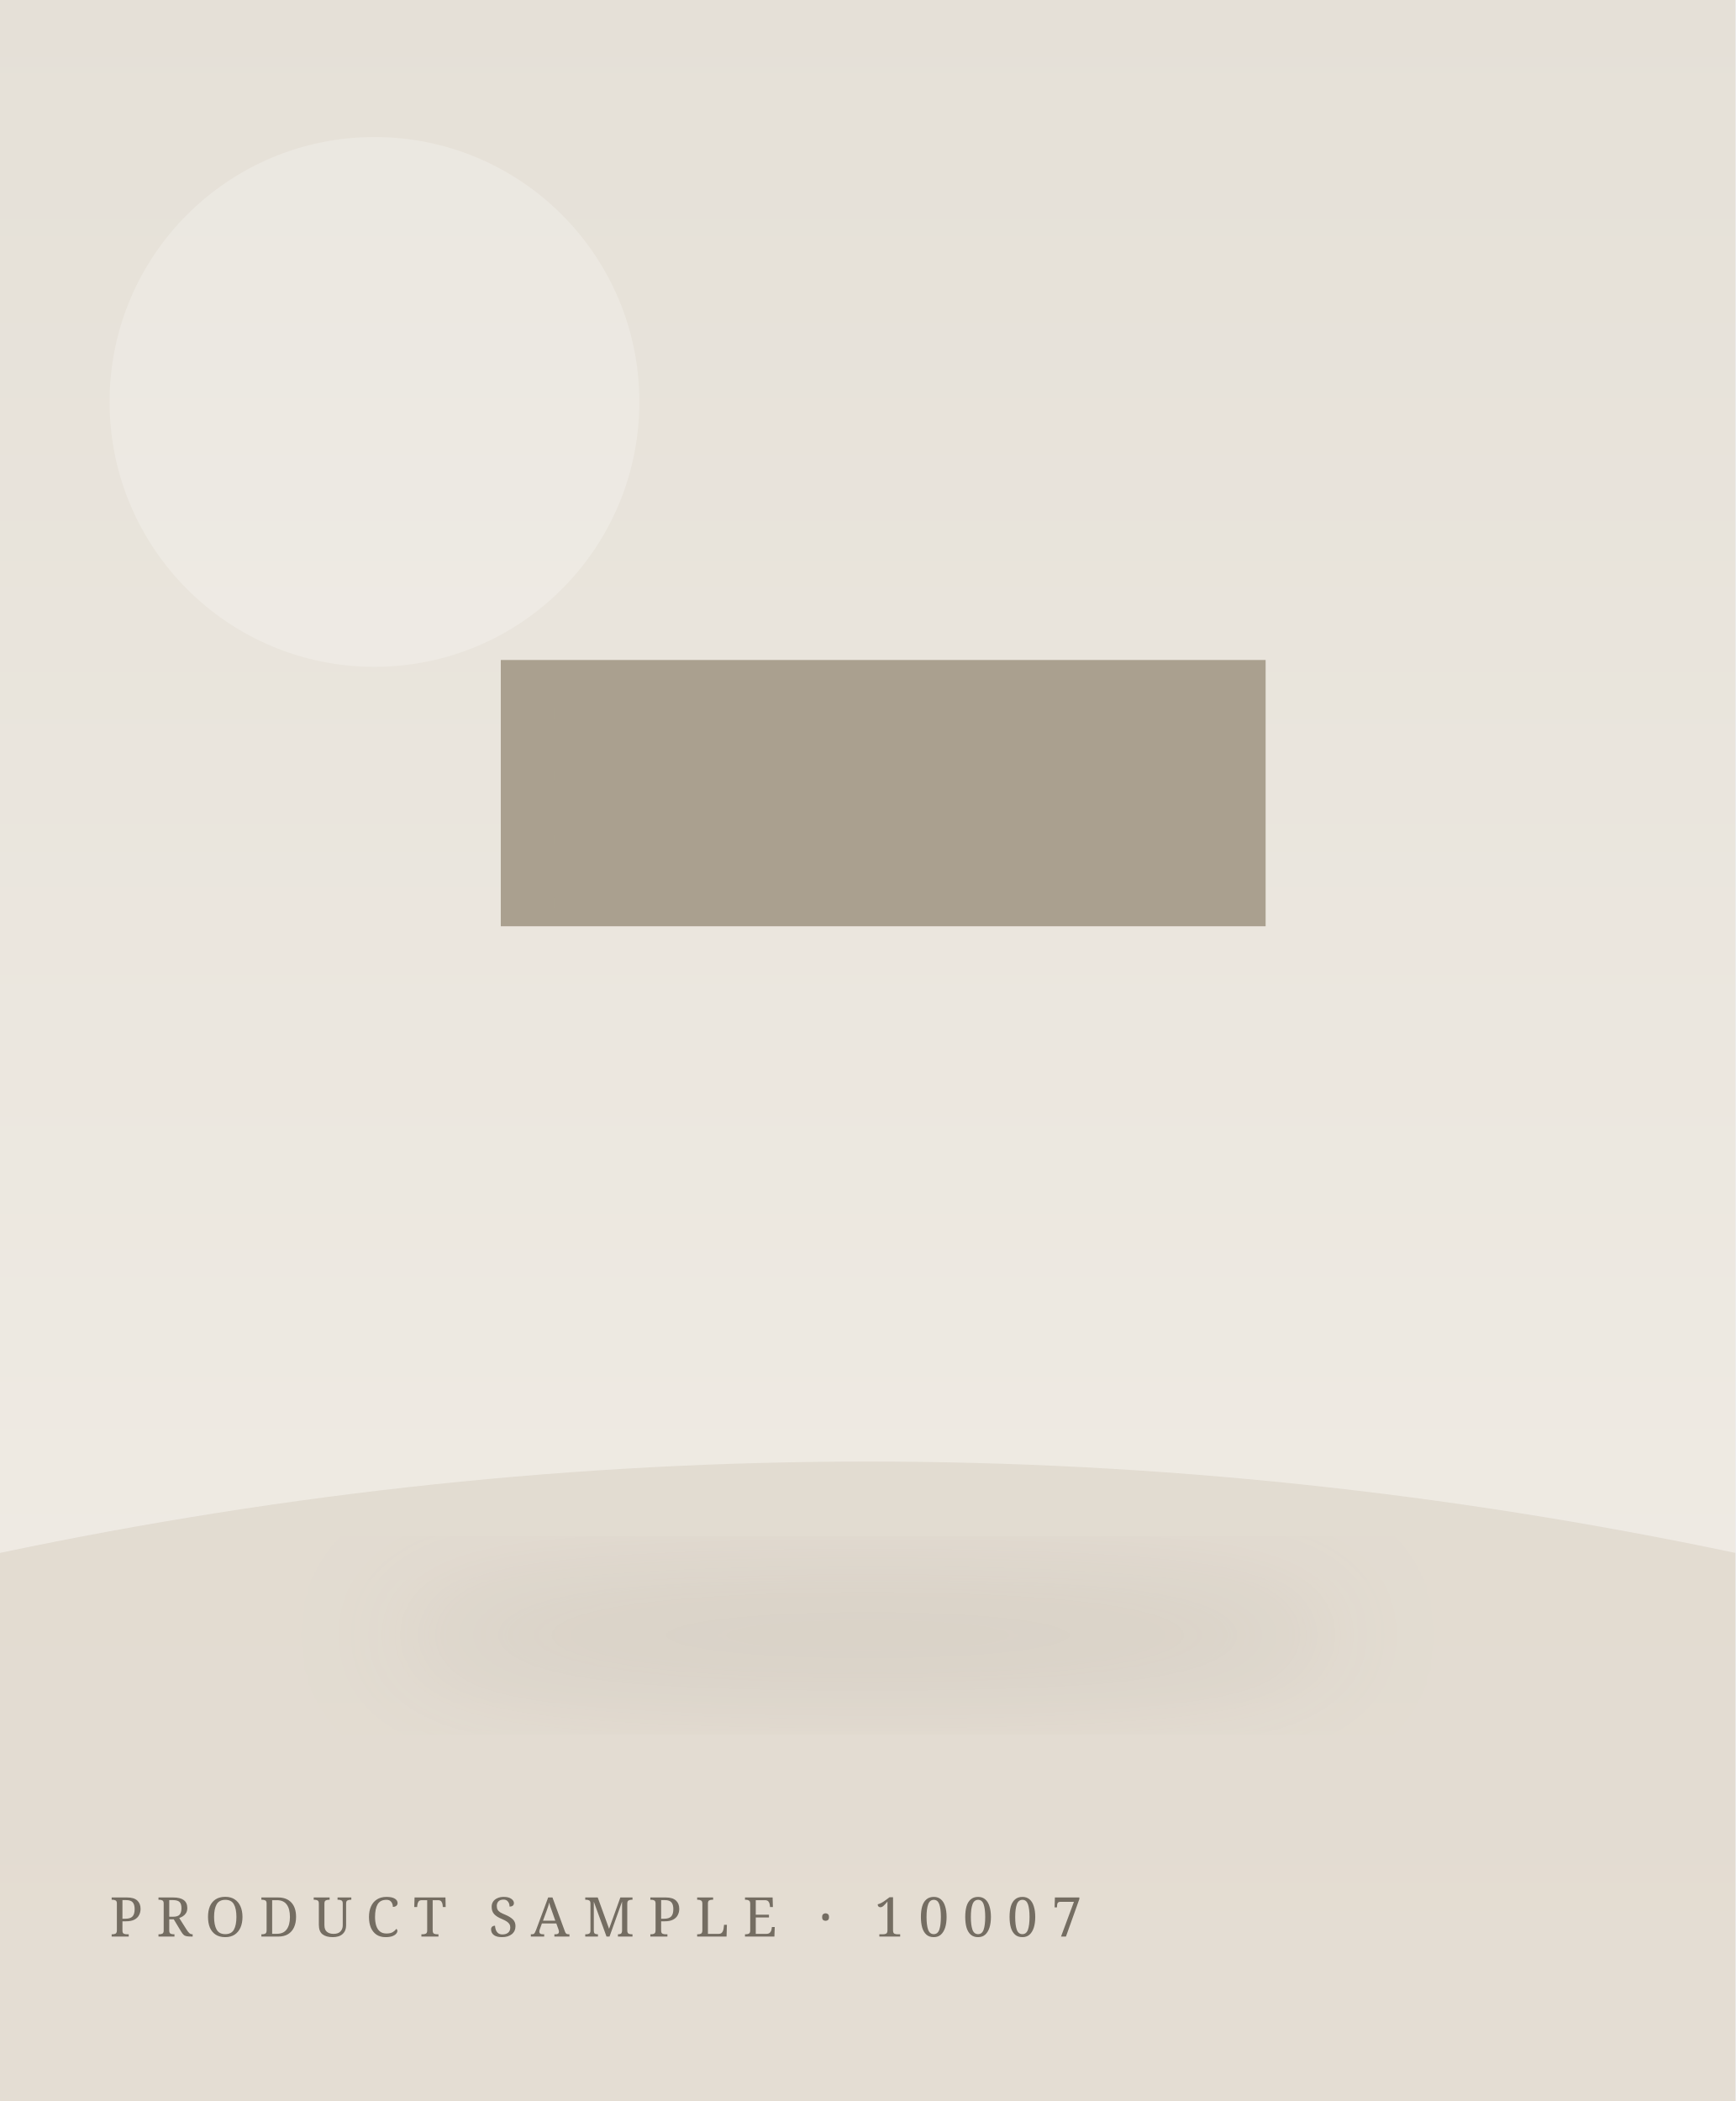
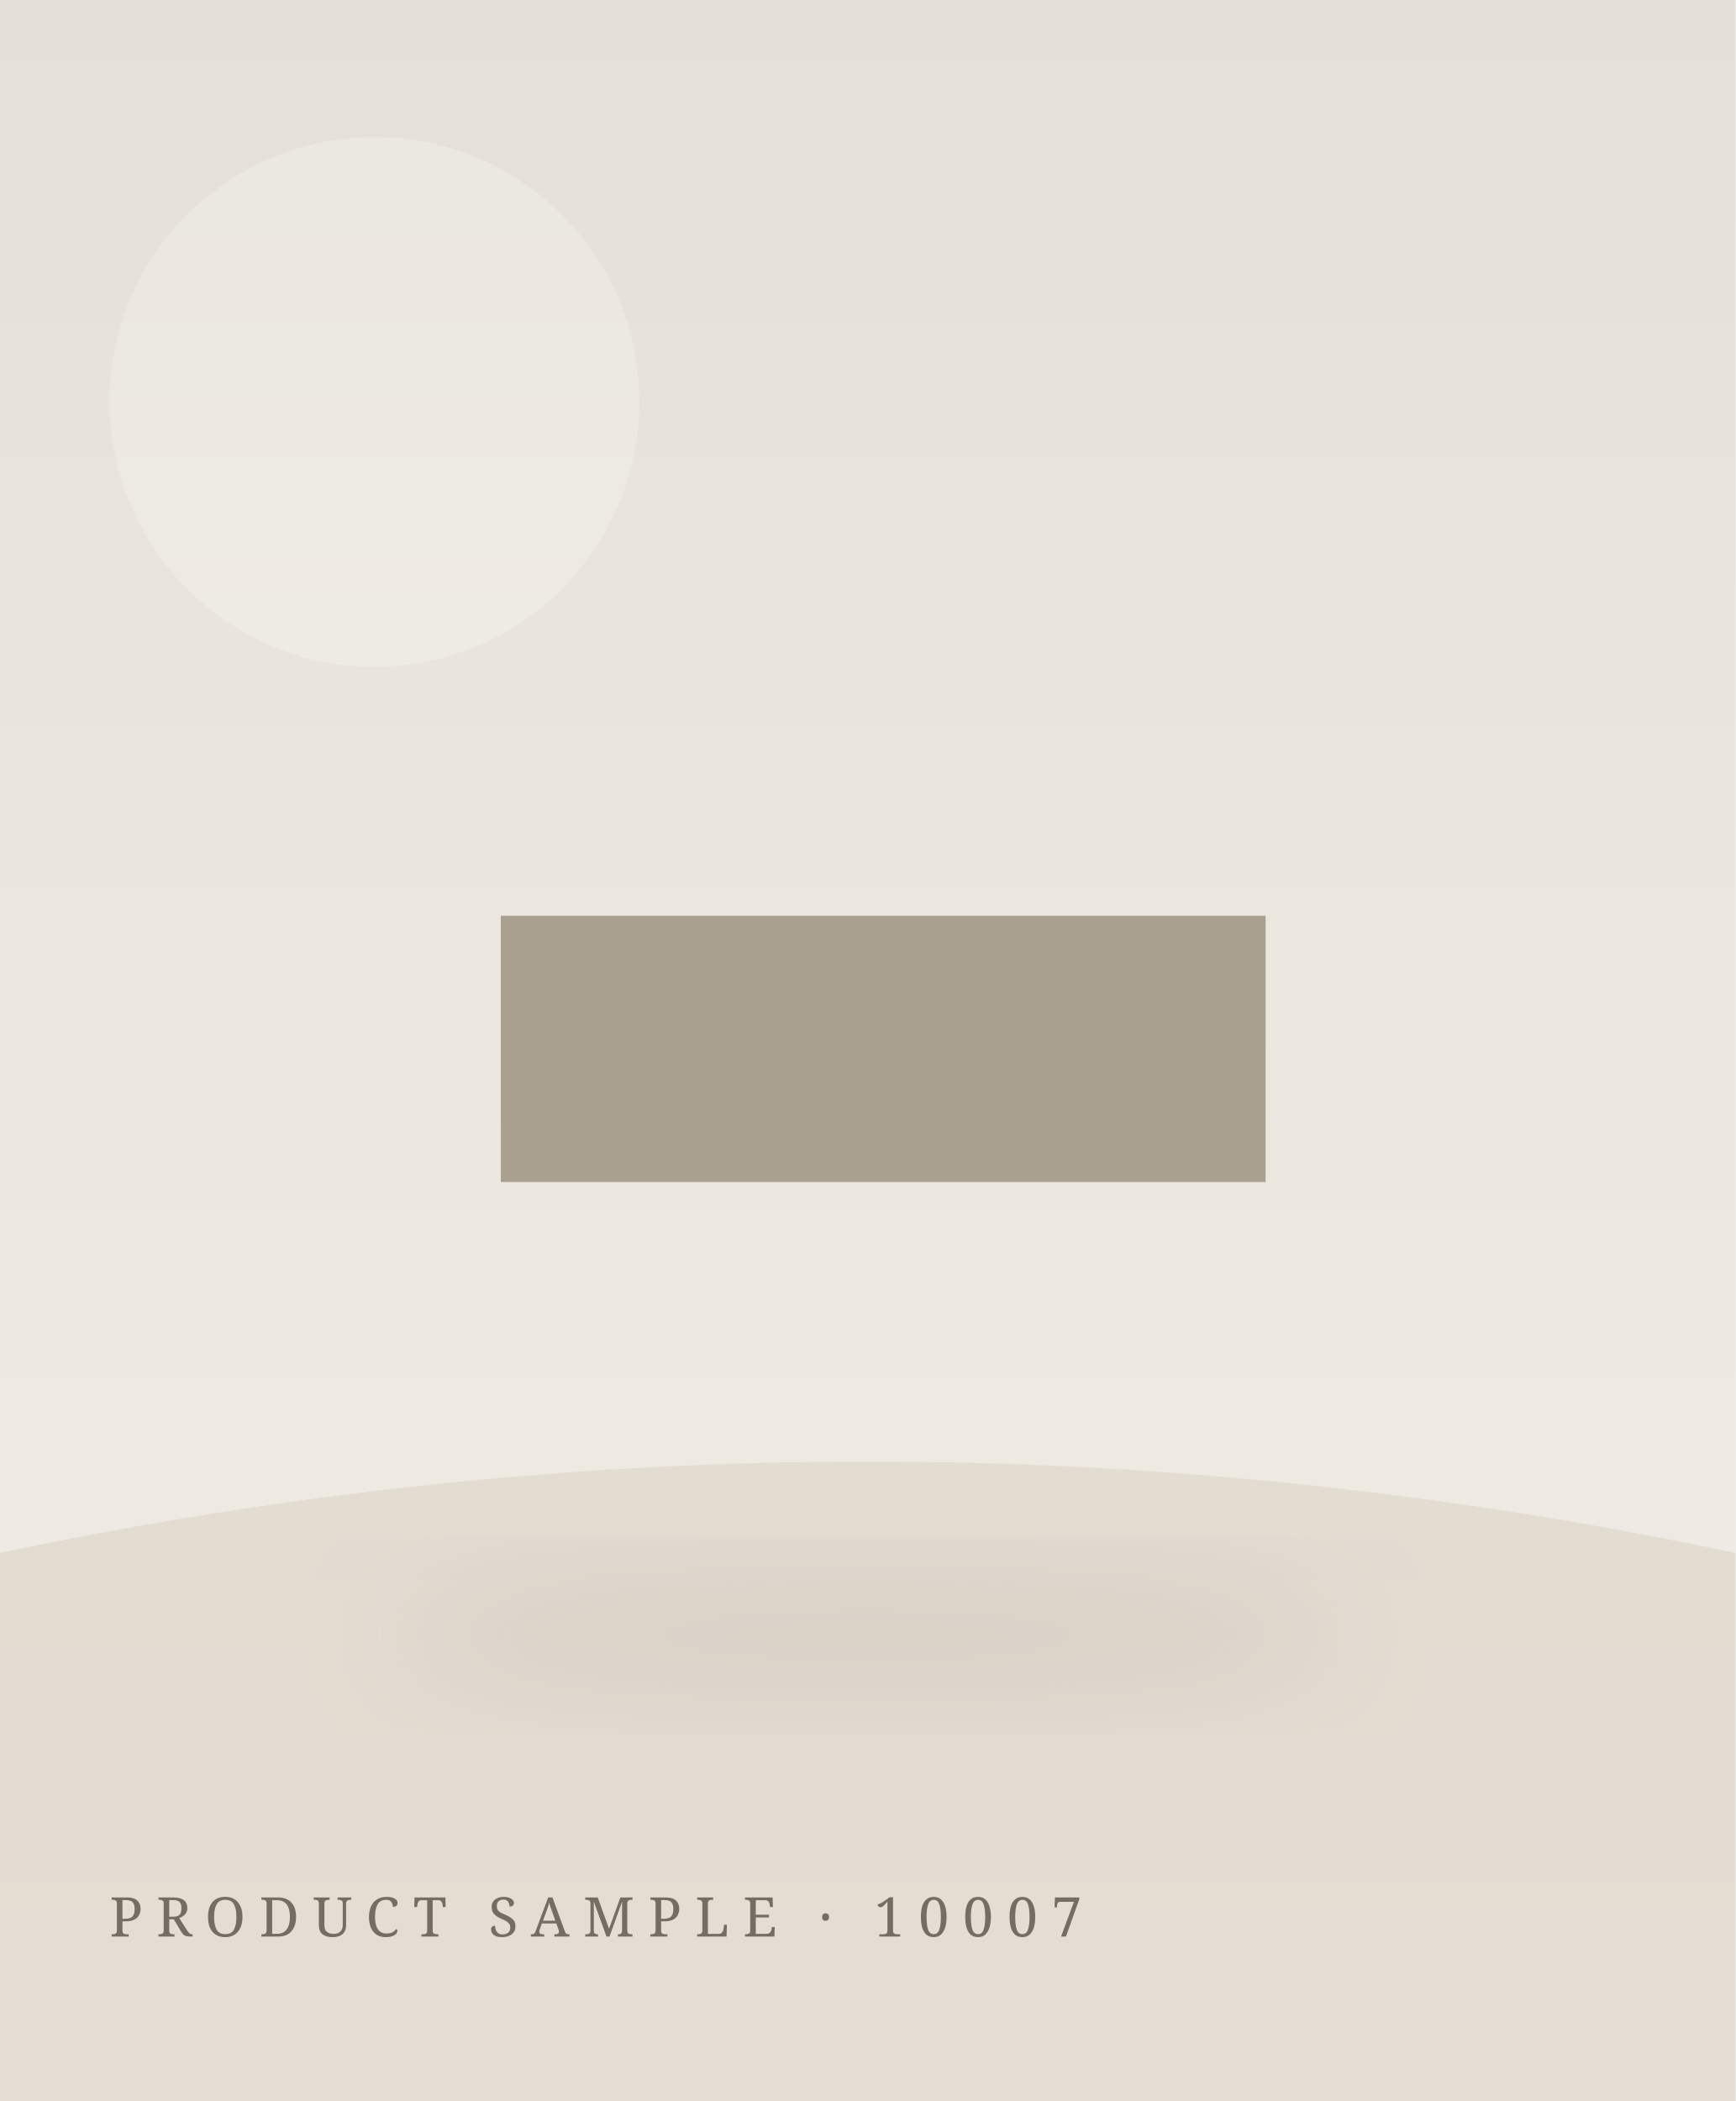
<svg xmlns="http://www.w3.org/2000/svg" viewBox="0 0 380 460">
  <defs>
    <linearGradient id="g" x2="0" y2="1">
      <stop stop-color="#e5e0d7" />
      <stop offset="1" stop-color="#f2eee7" />
    </linearGradient>
    <filter id="s">
      <feGaussianBlur stdDeviation="12" />
    </filter>
  </defs>
  <rect width="380" height="460" fill="url(#g)" />
  <circle cx="82" cy="88" r="58" fill="#fff" opacity=".22" />
  <ellipse cx="190" cy="358" rx="105" ry="18" fill="#635b50" opacity=".16" filter="url(#s)" />
  <path d="M0 340Q190 300 380 340v120H0z" fill="#d8d0c3" opacity=".55" />
-   <g transform="translate(-8,12) scale(1.06)">
+   <g transform="translate(-8,68) scale(1.06)">
    <path d="M111 125h158v55H111z" fill="#aaa08f" />
    <path d="M122 136h136m-136 13h136m-136 13h136m-136 13h136" stroke="#aaa08f" stroke-width="2" opacity=".7" />
  </g>
  <text x="24" y="424" fill="#746d62" font-family="Georgia,serif" font-size="12" letter-spacing="3">PRODUCT SAMPLE · 10007</text>
</svg>
